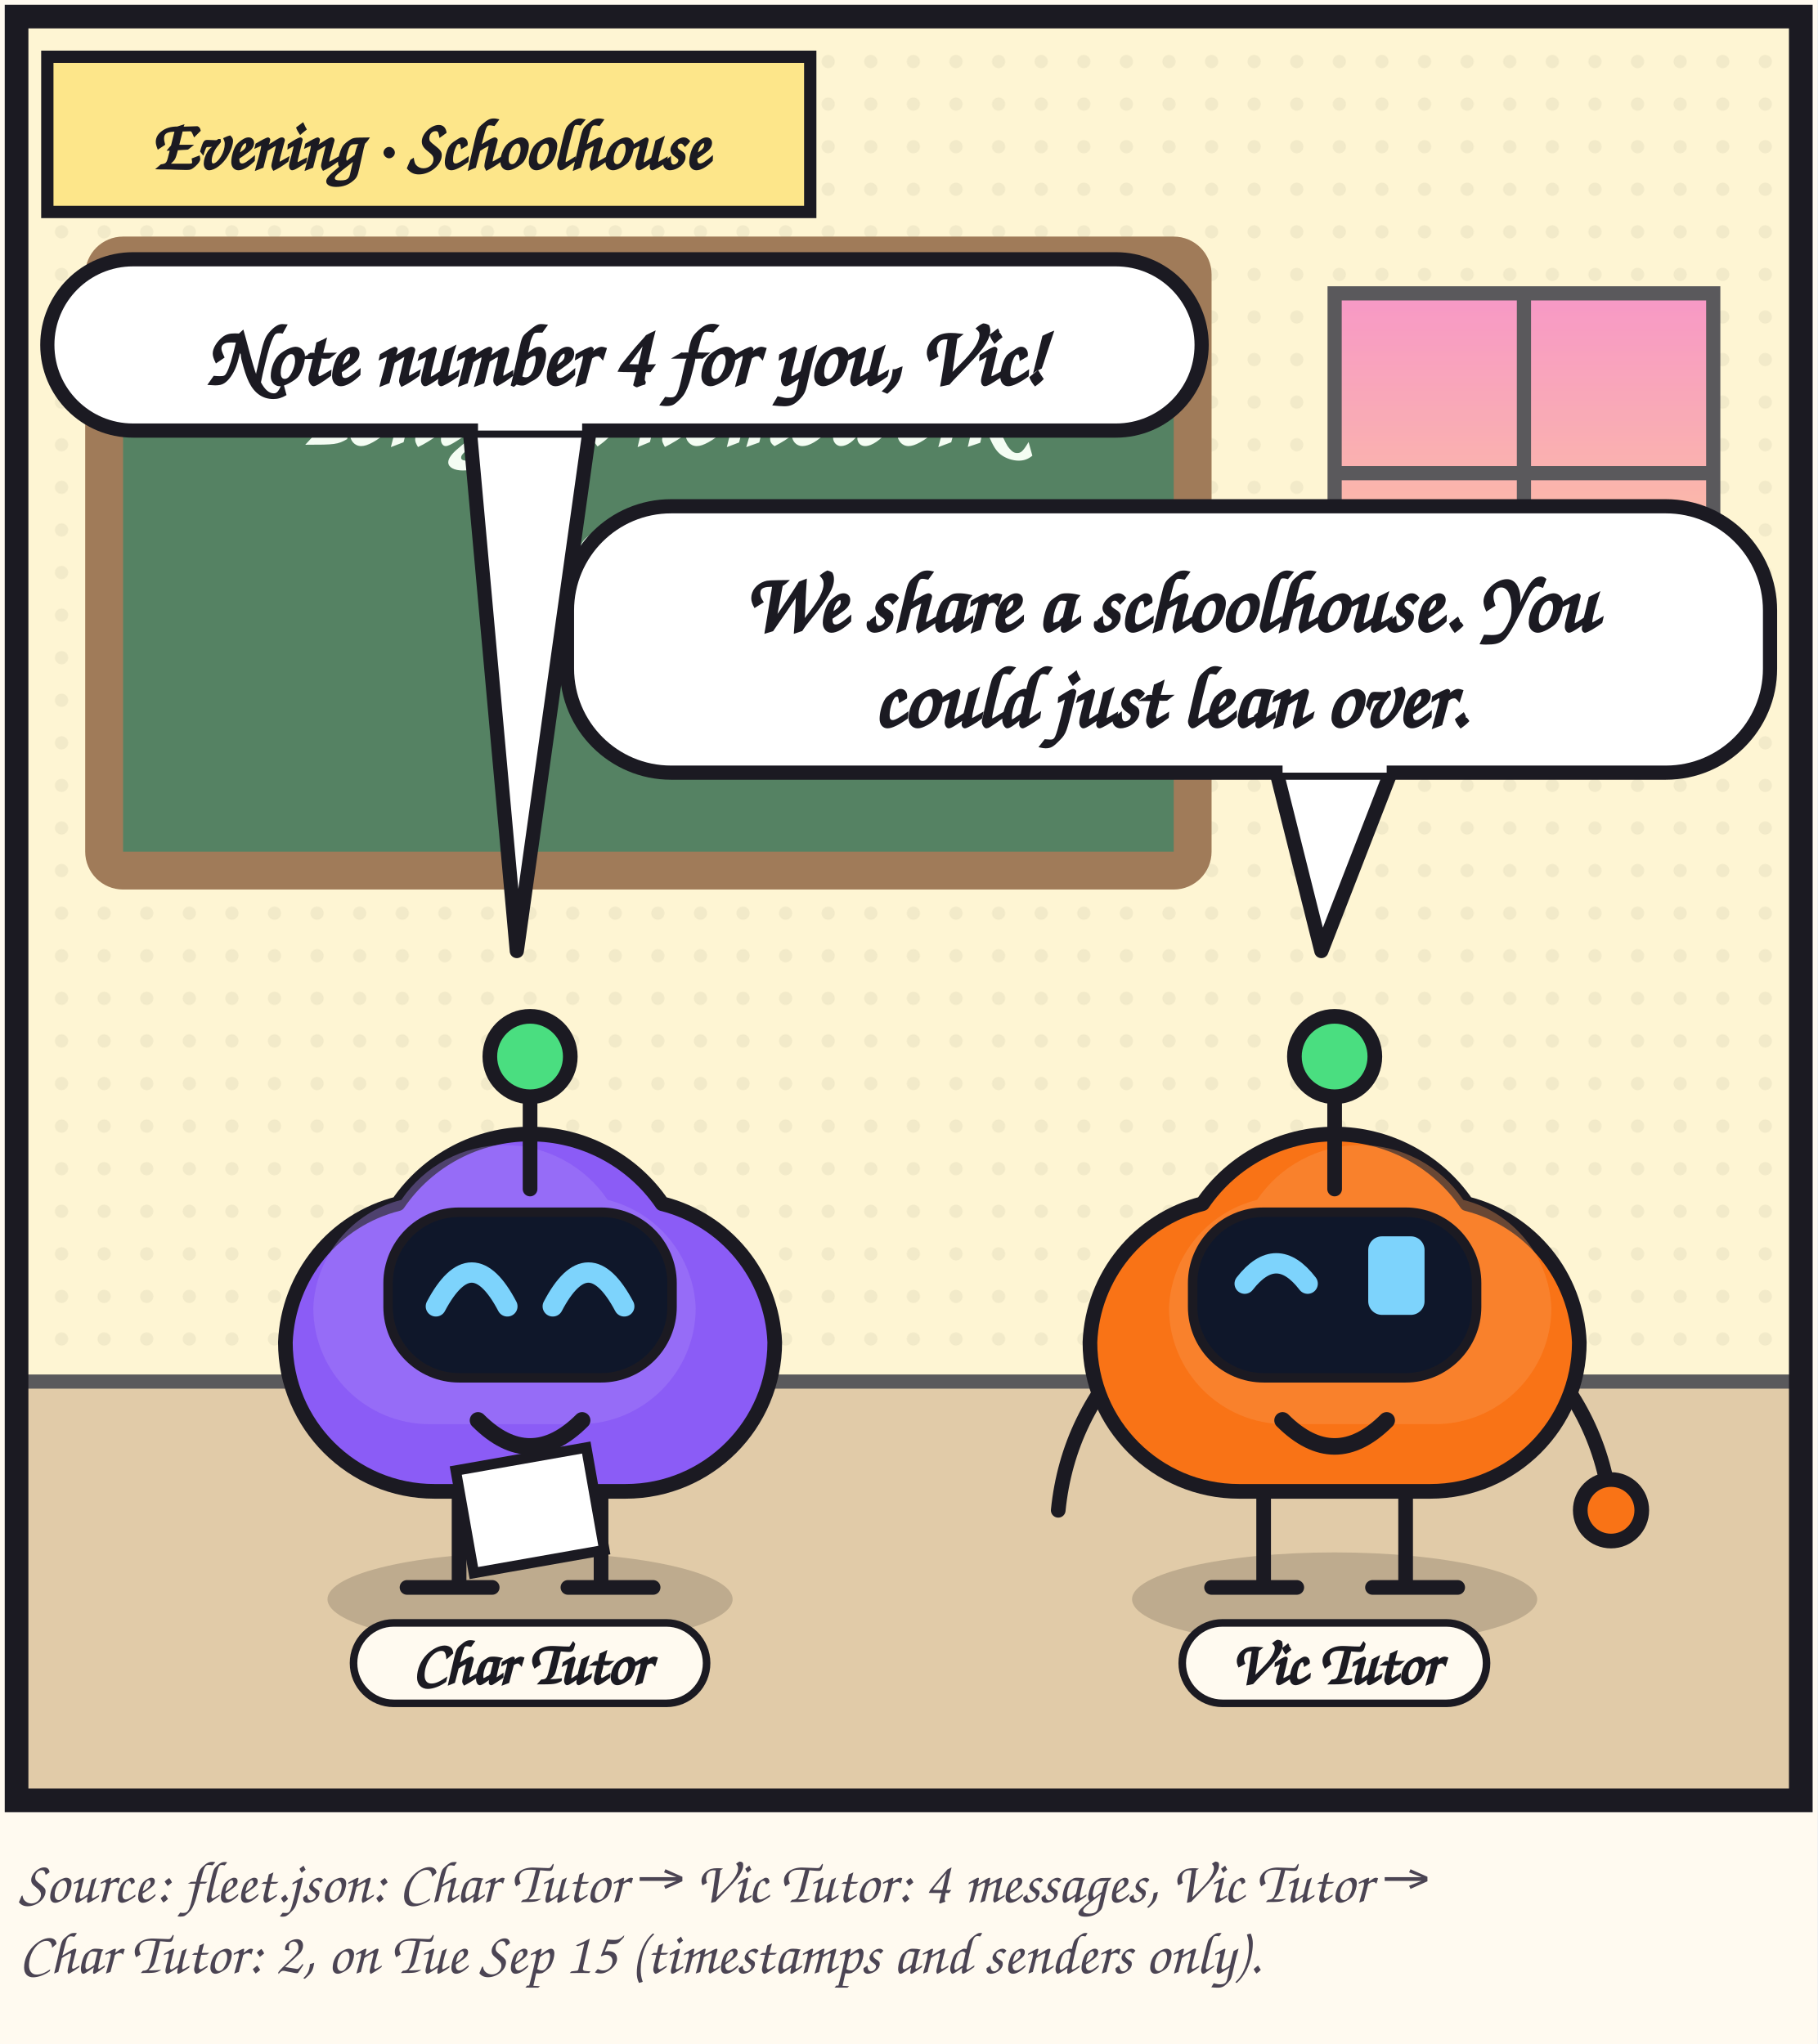
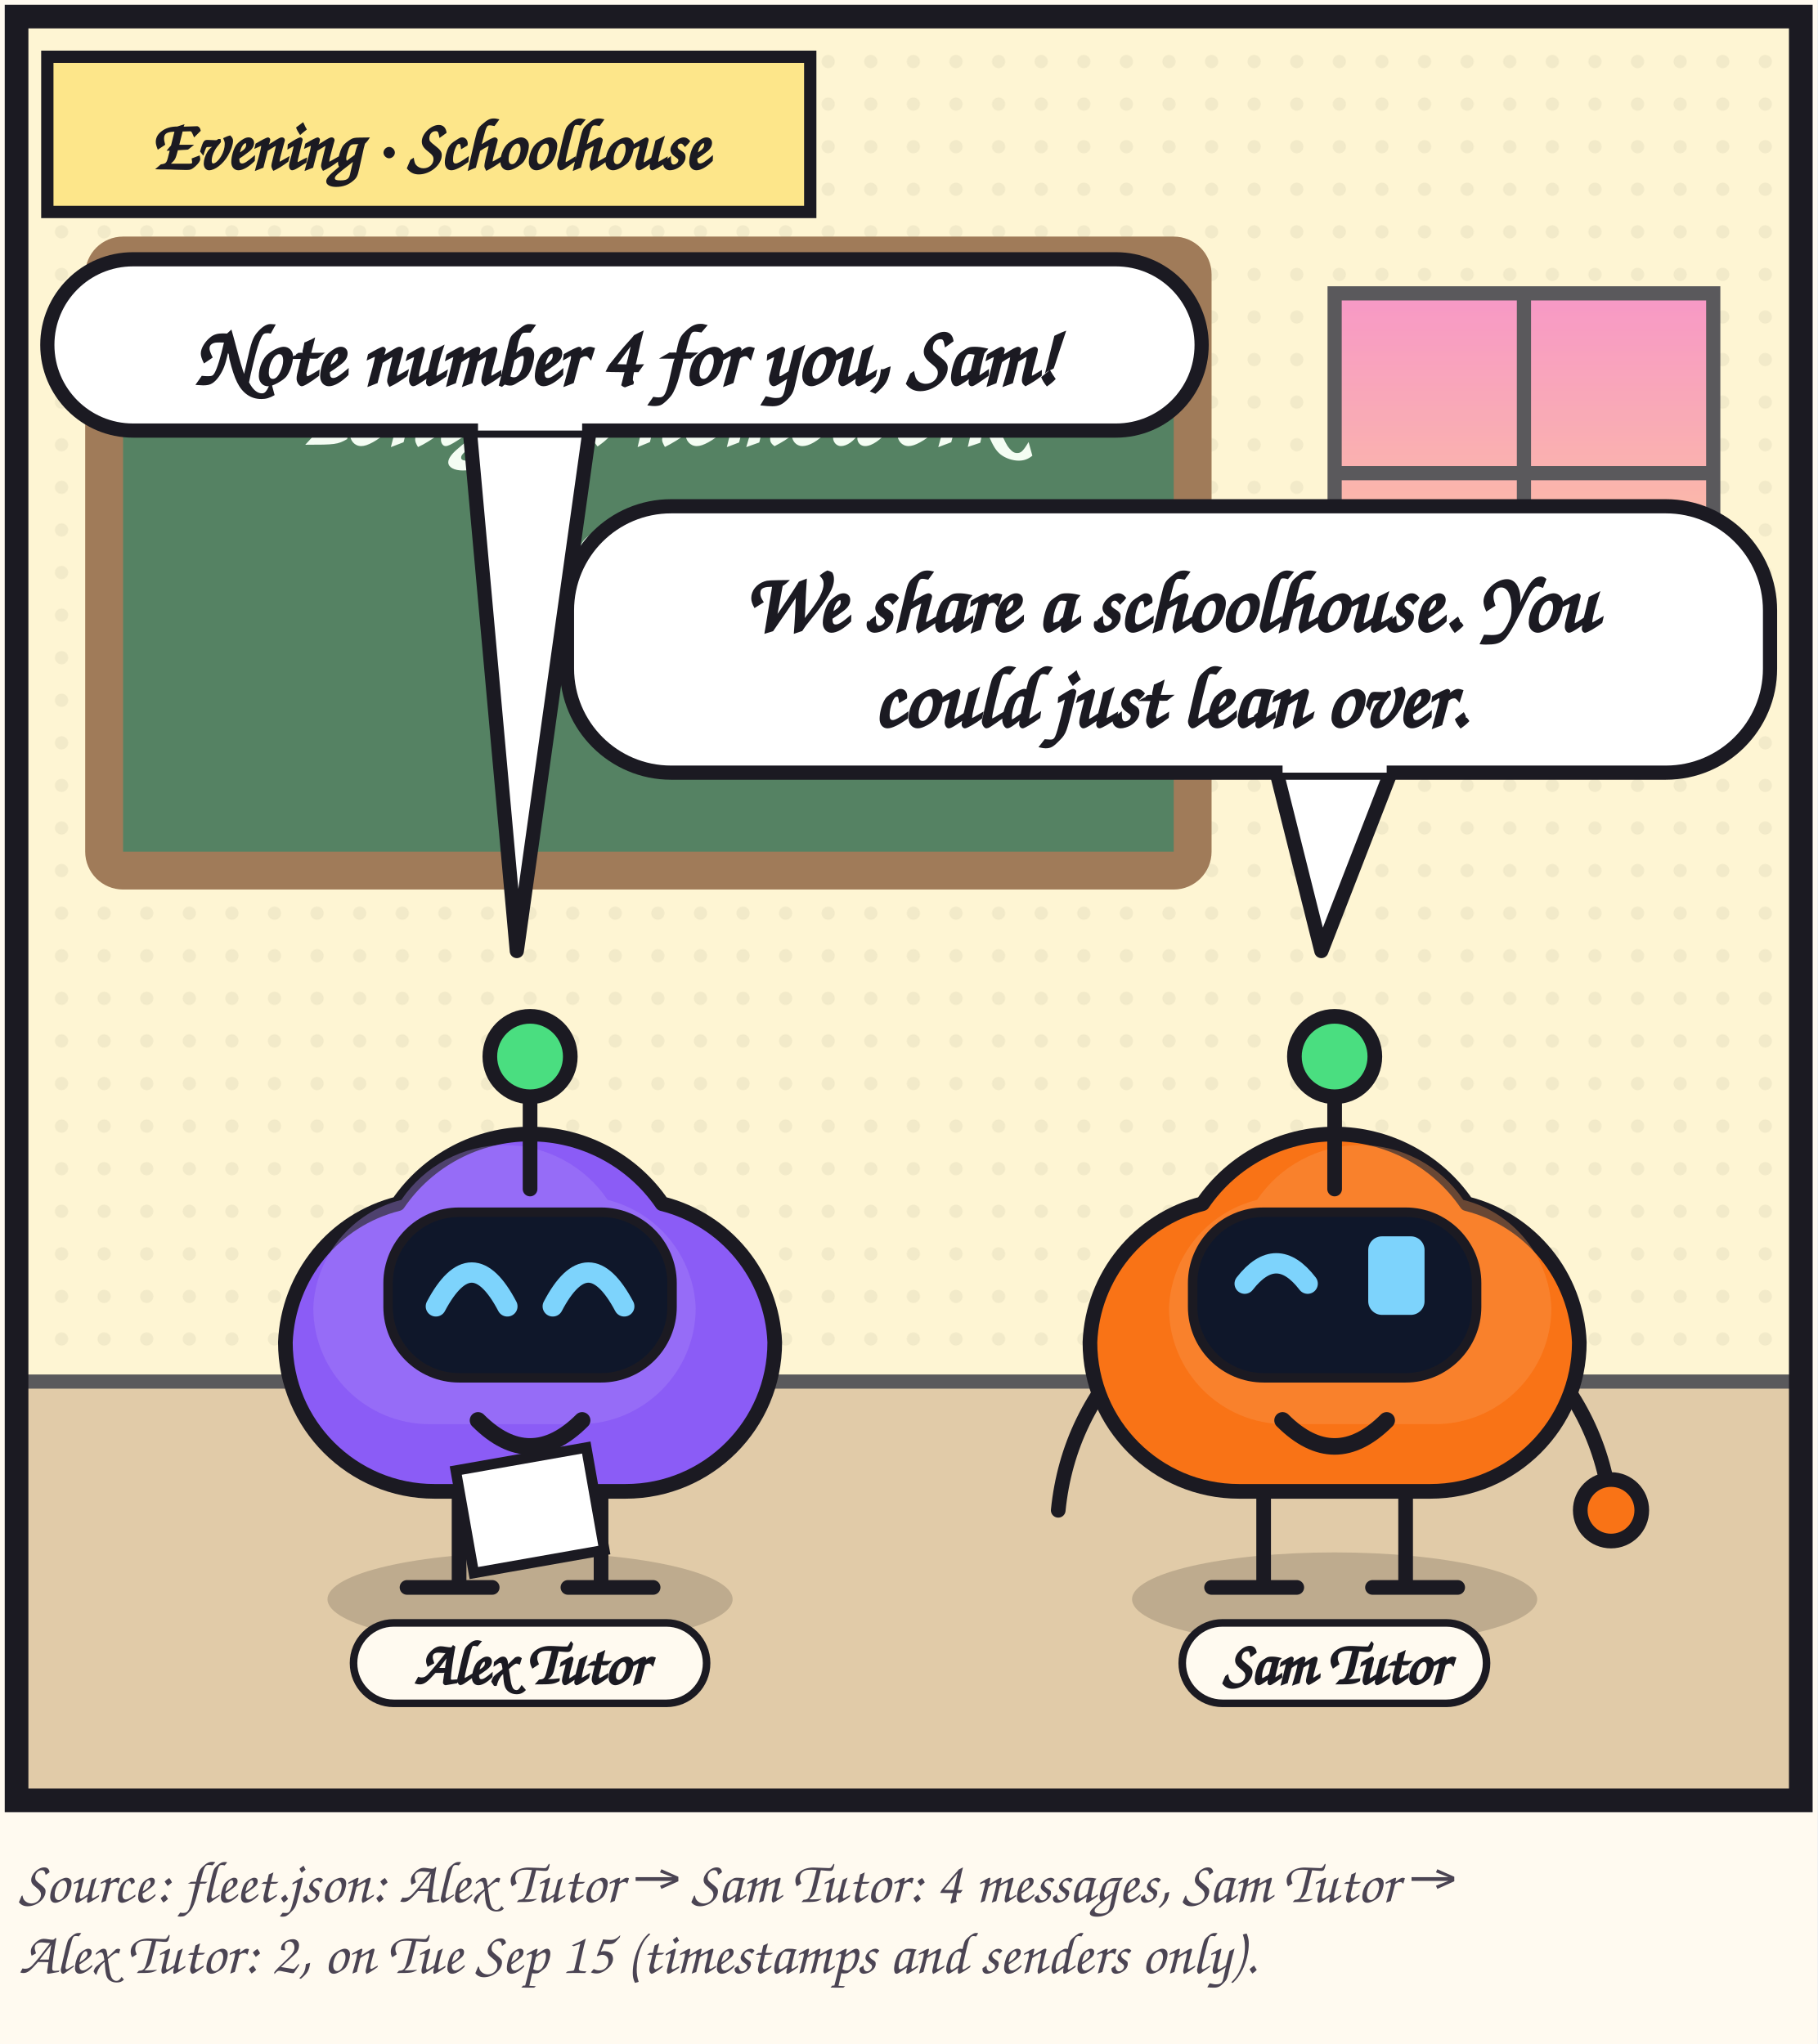
<svg xmlns="http://www.w3.org/2000/svg" width="384" height="432" viewBox="-2 -2 384 432">
  <style>
.bub{font-family:'Comic Neue','Comic Sans MS',cursive;font-weight:700;fill:#1b1a22}
.cap{font-family:'Comic Neue','Comic Sans MS',cursive;font-weight:700;fill:#1b1a22}
.tag{font-family:'Comic Neue',cursive;font-weight:700;font-size:13px;fill:#1b1a22}
.tiny{font-family:'Comic Neue',cursive;font-weight:700;font-size:9px;fill:#1b1a22}
.sign{font-family:'Bangers','Impact',sans-serif;letter-spacing:.5px;fill:#1b1a22}
.chalk{font-family:'Comic Neue',cursive;font-weight:700;fill:#f0fdf4}
.sfx{font-family:'Bangers','Impact',sans-serif;stroke:#1b1a22;stroke-width:2.2px;paint-order:stroke;letter-spacing:1px}
.zzz{font-family:'Bangers','Impact',sans-serif;fill:#6366f1;stroke:#1b1a22;stroke-width:1.4px;paint-order:stroke}
.title{font-family:'Bangers','Impact',sans-serif;letter-spacing:1.5px}
.src{font-family:'Comic Neue',cursive;font-size:12.5px;fill:#4b4453}
.srcb{font-family:'Comic Neue',cursive;font-weight:700;font-size:12.5px;fill:#1b1a22}
</style>
  <rect x="-2" y="-2" width="384" height="432" fill="#fffaf0" />
  <defs>
    <linearGradient id="skydaily-2026-09-15-solo3" x1="0" y1="0" x2="0" y2="1">
      <stop offset="0" stop-color="#f472b6" />
      <stop offset="1" stop-color="#fdba74" />
    </linearGradient>
    <clipPath id="clipdaily-2026-09-15-solo3">
      <rect width="380" height="380" />
    </clipPath>
  </defs>
  <g clip-path="url(#clipdaily-2026-09-15-solo3)">
    <rect width="380" height="380" fill="#fef3c7" />
    <pattern id="dotsdaily-2026-09-15-solo3" width="9" height="9" patternUnits="userSpaceOnUse">
      <circle cx="2" cy="2" r="1.4" fill="rgba(0,0,0,.07)" />
    </pattern>
    <rect width="380" height="380" fill="url(#dotsdaily-2026-09-15-solo3)" />
    <rect y="290" width="380" height="90" fill="#d6b98c" />
    <path d="M0,290 H380" stroke="#1b1a22" stroke-width="3" />
    <rect x="280" y="60" width="80" height="76" fill="url(#skydaily-2026-09-15-solo3)" stroke="#1b1a22" stroke-width="3" />
    <circle cx="304.0" cy="120.8" r="16.72" fill="#f97316" opacity=".85" />
    <path d="M320.0,60 V136 M280,98.0 H360" stroke="#1b1a22" stroke-width="3" />
    <rect x="20" y="52" width="230" height="130" rx="4" fill="#14532d" stroke="#7c4a1e" stroke-width="8" />
    <text x="135" y="92" text-anchor="middle" class="chalk" font-size="22">Tonight: homework</text>
    <text x="135" y="120" text-anchor="middle" class="chalk" font-size="22">check-ins</text>
    <rect width="380" height="380" fill="#fffaf0" opacity=".28" />
    <g transform="translate(110,334)">
      <ellipse cx="0" cy="2" rx="42.8" ry="9.9" fill="rgba(0,0,0,.16)" />
      <path d="M-15,-21.8 V-1 M15,-21.8 V-1" stroke="#1b1a22" stroke-width="3.1" stroke-linejoin="round" stroke-linecap="round" fill="none" />
      <path d="M-26,-0.5 H-8 M8,-0.5 H26" stroke="#1b1a22" stroke-width="3.1" stroke-linejoin="round" stroke-linecap="round" fill="none" />
      <path d="M-41.4,-51.8 q5,25 25,30 M41.4,-51.8 q-5,25 -25,30" stroke="#1b1a22" stroke-width="3.1" stroke-linejoin="round" stroke-linecap="round" fill="none" />
      <g transform="translate(0,-56.8)">
        <path d="M-51.7,4.5 A31.5,31.5 0 0 1 -27.9,-24.8 A33.8,33.8 0 0 1 27.9,-24.8 A31.5,31.5 0 0 1 51.7,4.5 A31.5,31.5 0 0 1 20.2,36 H-20.2 A31.5,31.5 0 0 1 -51.7,4.5Z" fill="#8b5cf6" stroke="#1b1a22" stroke-width="3.1" stroke-linejoin="round" stroke-linecap="round" />
        <path d="M-40.4,3.5 A24.6,24.6 0 0 1 -21.8,-19.3 A26.3,26.3 0 0 1 21.8,-19.3 A24.6,24.6 0 0 1 40.4,3.5 A24.6,24.6 0 0 1 15.8,28.1 H-15.8 A24.6,24.6 0 0 1 -40.4,3.5Z" fill="#ab89f8" opacity=".35" transform="translate(-5.4,-6.3)" />
        <path d="M0,-27.9 V-50.4" stroke="#1b1a22" stroke-width="3.1" stroke-linejoin="round" stroke-linecap="round" />
        <circle cx="0" cy="-55.9" r="8.5" fill="#4ade80" stroke="#1b1a22" stroke-width="3.1" stroke-linejoin="round" stroke-linecap="round" />
        <rect x="-30" y="-23" width="60" height="35" rx="15" fill="#0f172a" stroke="#1b1a22" stroke-width="2" />
        <g transform="translate(0,-6)">
          <path d="M-19.9,2.9 Q-12.3,-11.4 -4.8,2.9" fill="none" stroke="#7dd3fc" stroke-width="4.3" stroke-linecap="round" />
          <path d="M4.8,2.9 Q12.3,-11.4 19.9,2.9" fill="none" stroke="#7dd3fc" stroke-width="4.3" stroke-linecap="round" />
        </g>
        <path d="M-11,21 Q0,32 11,21" fill="none" stroke="#1b1a22" stroke-width="3.5" stroke-linecap="round" />
      </g>
      <g transform="translate(0,-21.8)">
        <g transform="rotate(-10 0 5)">
          <rect x="-14" y="-6" width="28" height="22" fill="#ffffff" stroke="#1b1a22" stroke-width="2.2" />
        </g>
      </g>
    </g>
    <g>
      <rect x="72.7" y="341" width="74.6" height="17" rx="8.5" fill="#fffaf0" stroke="#1b1a22" stroke-width="1.6" />
-       <text x="110" y="354" text-anchor="middle" class="tag">Char Tutor</text>
+       <text x="110" y="354" text-anchor="middle" class="tag">Alex Tutor</text>
    </g>
    <g transform="translate(280,334) scale(-1,1)">
      <ellipse cx="0" cy="2" rx="42.8" ry="9.9" fill="rgba(0,0,0,.16)" />
      <path d="M-15,-21.8 V-1 M15,-21.8 V-1" stroke="#1b1a22" stroke-width="3.1" stroke-linejoin="round" stroke-linecap="round" fill="none" />
      <path d="M-26,-0.5 H-8 M8,-0.5 H26" stroke="#1b1a22" stroke-width="3.1" stroke-linejoin="round" stroke-linecap="round" fill="none" />
      <path d="M-41.4,-51.8 q-15,15 -17,35 M41.4,-51.8 q15,15 17,35" stroke="#1b1a22" stroke-width="3.1" stroke-linejoin="round" stroke-linecap="round" fill="none" />
      <circle cx="-58.4" cy="-16.8" r="6.5" fill="#f97316" stroke="#1b1a22" stroke-width="3.1" stroke-linejoin="round" stroke-linecap="round" />
      <g transform="translate(0,-56.8)">
        <path d="M-51.7,4.5 A31.5,31.5 0 0 1 -27.9,-24.8 A33.8,33.8 0 0 1 27.9,-24.8 A31.5,31.5 0 0 1 51.7,4.5 A31.5,31.5 0 0 1 20.2,36 H-20.2 A31.5,31.5 0 0 1 -51.7,4.5Z" fill="#f97316" stroke="#1b1a22" stroke-width="3.1" stroke-linejoin="round" stroke-linecap="round" />
        <path d="M-40.4,3.5 A24.6,24.6 0 0 1 -21.8,-19.3 A26.3,26.3 0 0 1 21.8,-19.3 A24.6,24.6 0 0 1 40.4,3.5 A24.6,24.6 0 0 1 15.8,28.1 H-15.8 A24.6,24.6 0 0 1 -40.4,3.5Z" fill="#fa9a57" opacity=".35" transform="translate(-5.4,-6.3)" />
        <path d="M0,-27.9 V-50.4" stroke="#1b1a22" stroke-width="3.1" stroke-linejoin="round" stroke-linecap="round" />
        <circle cx="0" cy="-55.9" r="8.5" fill="#4ade80" stroke="#1b1a22" stroke-width="3.1" stroke-linejoin="round" stroke-linecap="round" />
        <rect x="-30" y="-23" width="60" height="35" rx="15" fill="#0f172a" stroke="#1b1a22" stroke-width="2" />
        <g transform="translate(0,-6)">
          <rect x="-19" y="-11.9" width="11.9" height="16.6" rx="2.9" fill="#7dd3fc" />
          <path d="M5.7,-1.9 Q12.3,-10.5 19,-1.9" fill="none" stroke="#7dd3fc" stroke-width="4.3" stroke-linecap="round" />
        </g>
        <path d="M-11,21 Q0,32 11,21" fill="none" stroke="#1b1a22" stroke-width="3.5" stroke-linecap="round" />
      </g>
    </g>
    <g>
      <rect x="247.8" y="341" width="64.3" height="17" rx="8.5" fill="#fffaf0" stroke="#1b1a22" stroke-width="1.6" />
-       <text x="280" y="354" text-anchor="middle" class="tag">Vic Tutor</text>
+       <text x="280" y="354" text-anchor="middle" class="tag">Sam Tutor</text>
    </g>
    <rect x="8" y="10" width="161.2" height="32.8" fill="#fde68a" stroke="#1b1a22" stroke-width="2.6" />
    <text x="88.6" y="33.8" text-anchor="middle" class="cap" font-size="15">Evening · Schoolhouse</text>
    <path d="M97,86 L107.2,199 L123,86" fill="#ffffff" stroke="#1b1a22" stroke-width="3" stroke-linejoin="round" />
    <rect x="8" y="52.8" width="243.9" height="36.2" rx="18.1" fill="#ffffff" stroke="#1b1a22" stroke-width="3" />
    <path d="M99,87 H121" stroke="#ffffff" stroke-width="4" />
-     <text x="130" y="79.4" text-anchor="middle" class="bub" font-size="18">Note number 4 for you, Vic!</text>
+     <text x="130" y="79.4" text-anchor="middle" class="bub" font-size="18">Note number 4 for you, Sam!</text>
    <path d="M267,158.3 L277.2,199 L293,158.3" fill="#ffffff" stroke="#1b1a22" stroke-width="3" stroke-linejoin="round" />
    <rect x="117.8" y="105" width="254.2" height="56.3" rx="22" fill="#ffffff" stroke="#1b1a22" stroke-width="3" />
    <path d="M269,159.3 H291" stroke="#ffffff" stroke-width="4" />
    <text x="244.9" y="131.5" text-anchor="middle" class="bub" font-size="18">We share a schoolhouse. You</text>
    <text x="244.9" y="151.7" text-anchor="middle" class="bub" font-size="18">could just lean over.</text>
  </g>
  <rect x="1.5" y="1.5" width="377" height="377" fill="none" stroke="#1b1a22" stroke-width="5" />
-   <text x="2" y="400" class="src">Source: fleet.json: Char Tutor → Vic Tutor: 4 messages, Vic Tutor →</text>
-   <text x="2" y="415" class="src">Char Tutor: 2, on Tue Sep 15 (timestamps and senders only).</text>
+   <text x="2" y="400" class="src">Source: fleet.json: Alex Tutor → Sam Tutor: 4 messages, Sam Tutor →</text>
+   <text x="2" y="415" class="src">Alex Tutor: 2, on Tue Sep 15 (timestamps and senders only).</text>
</svg>
